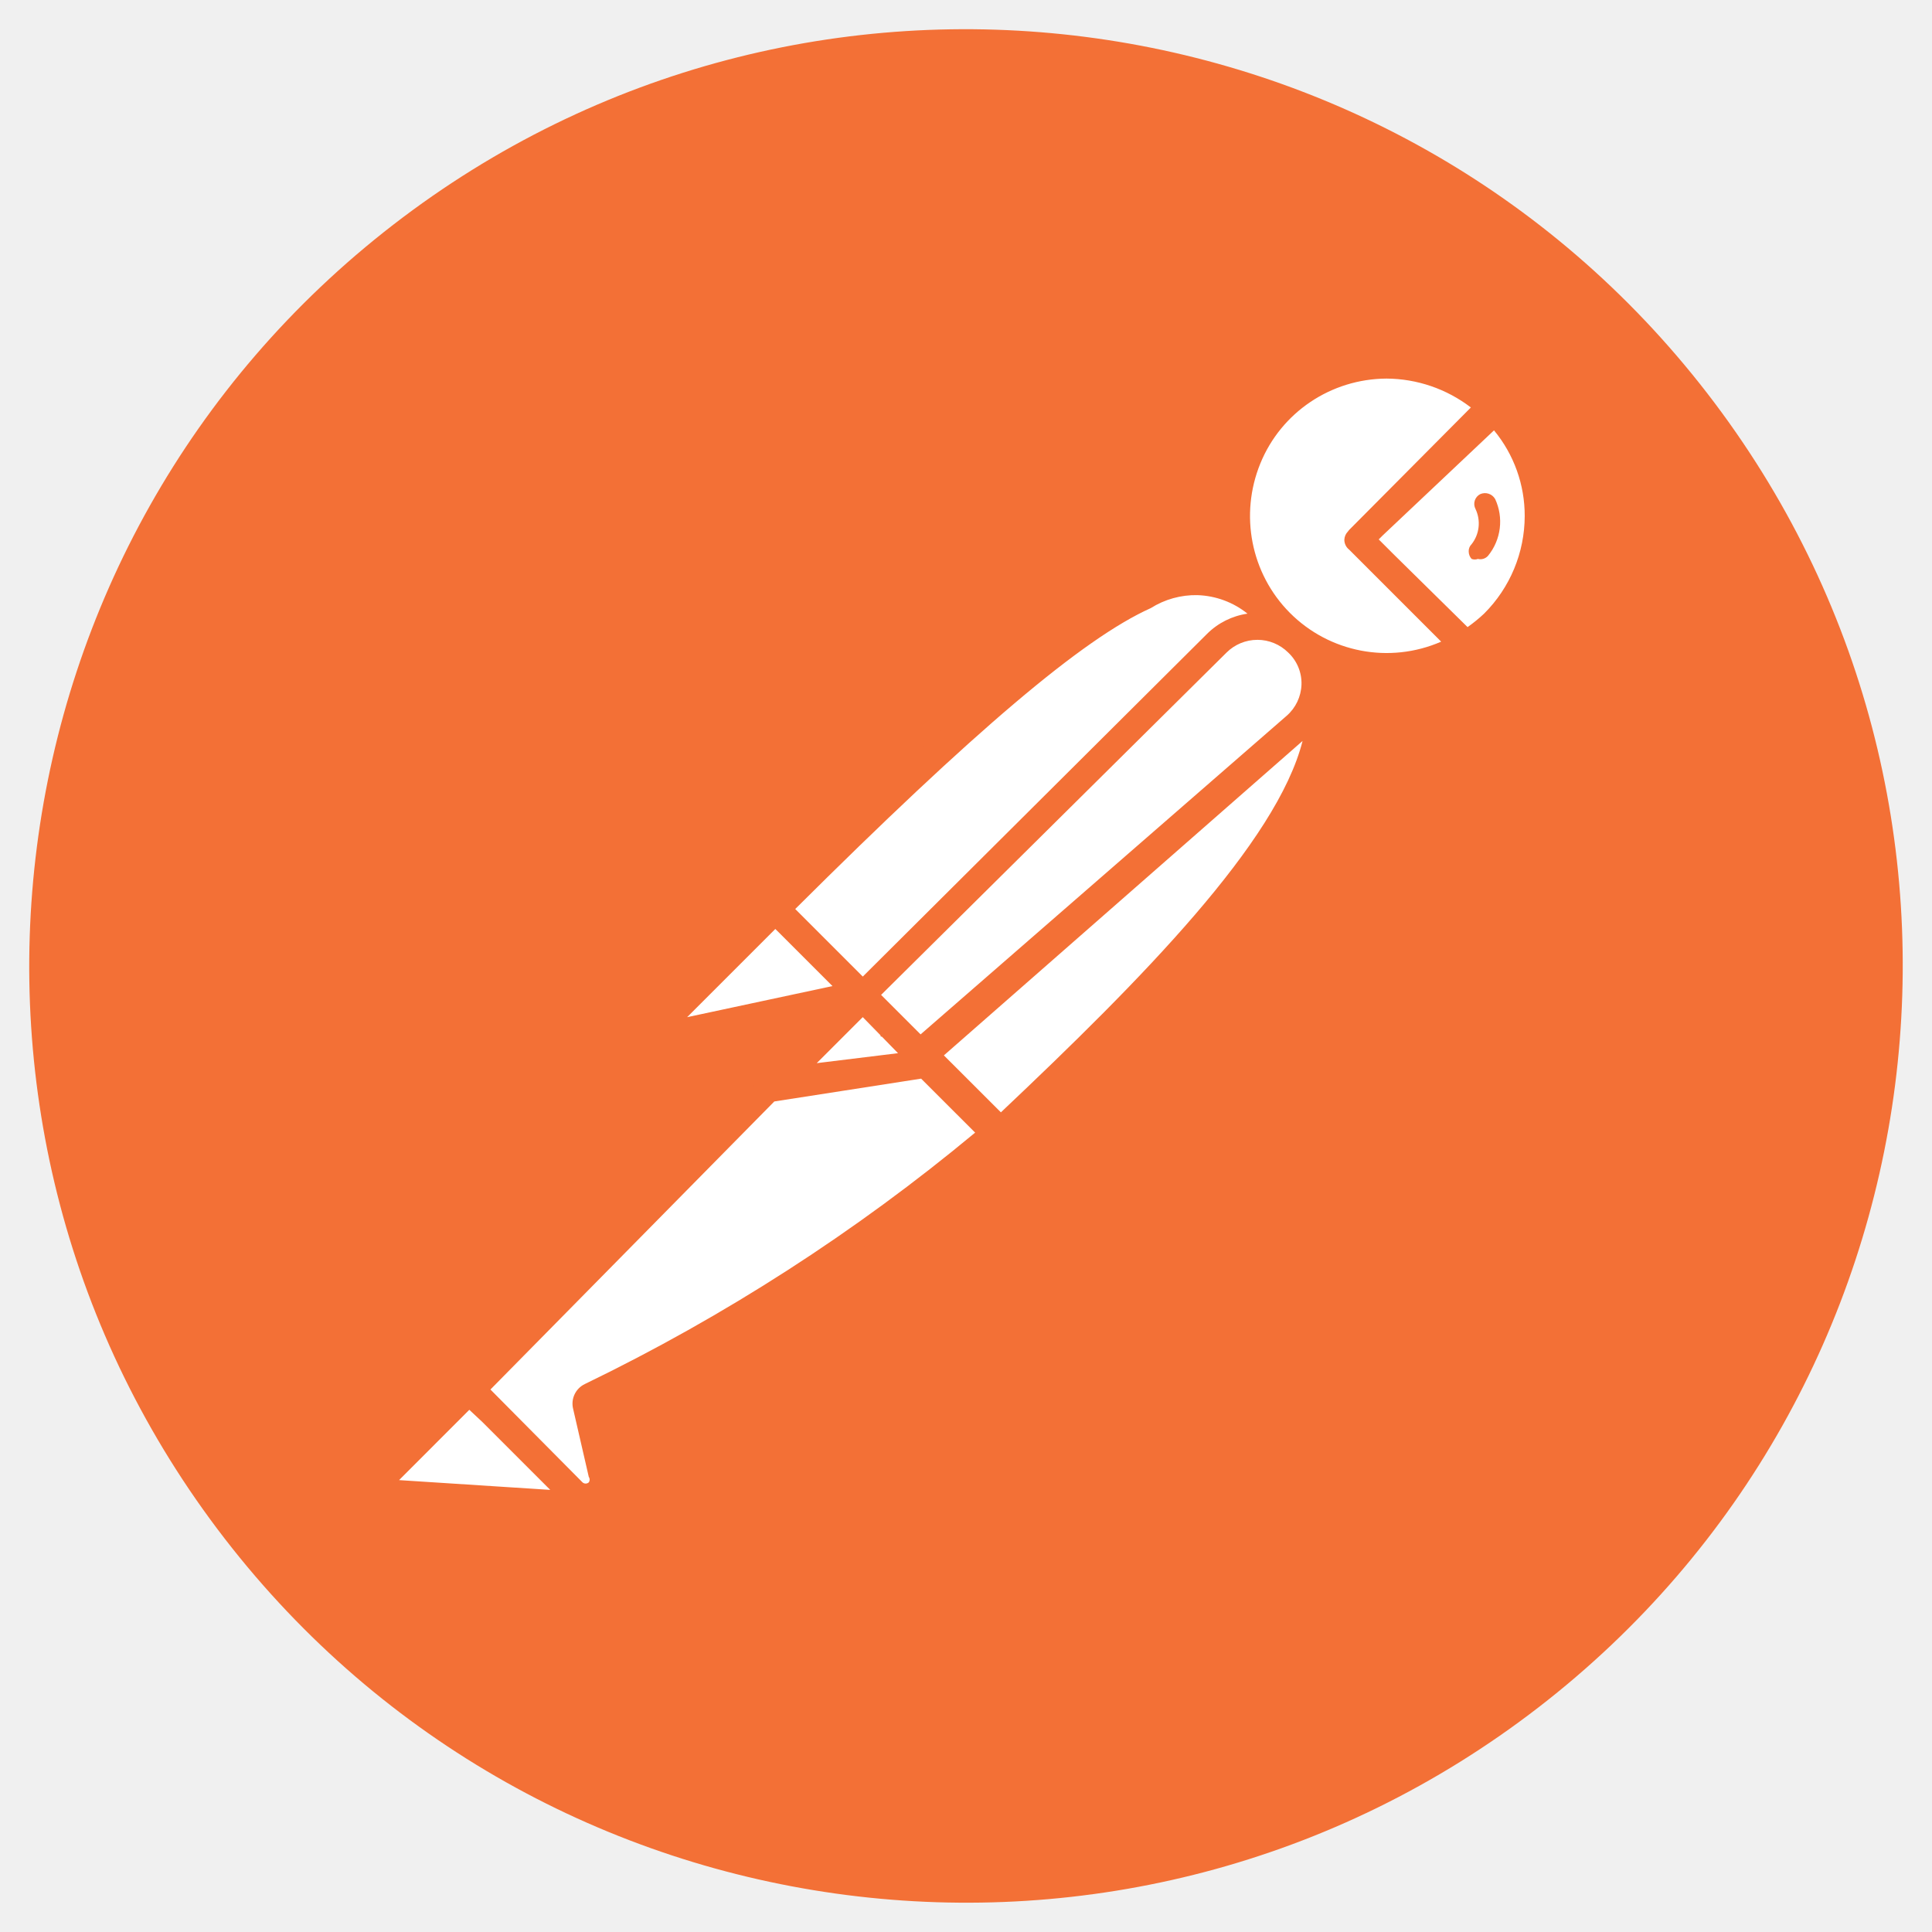
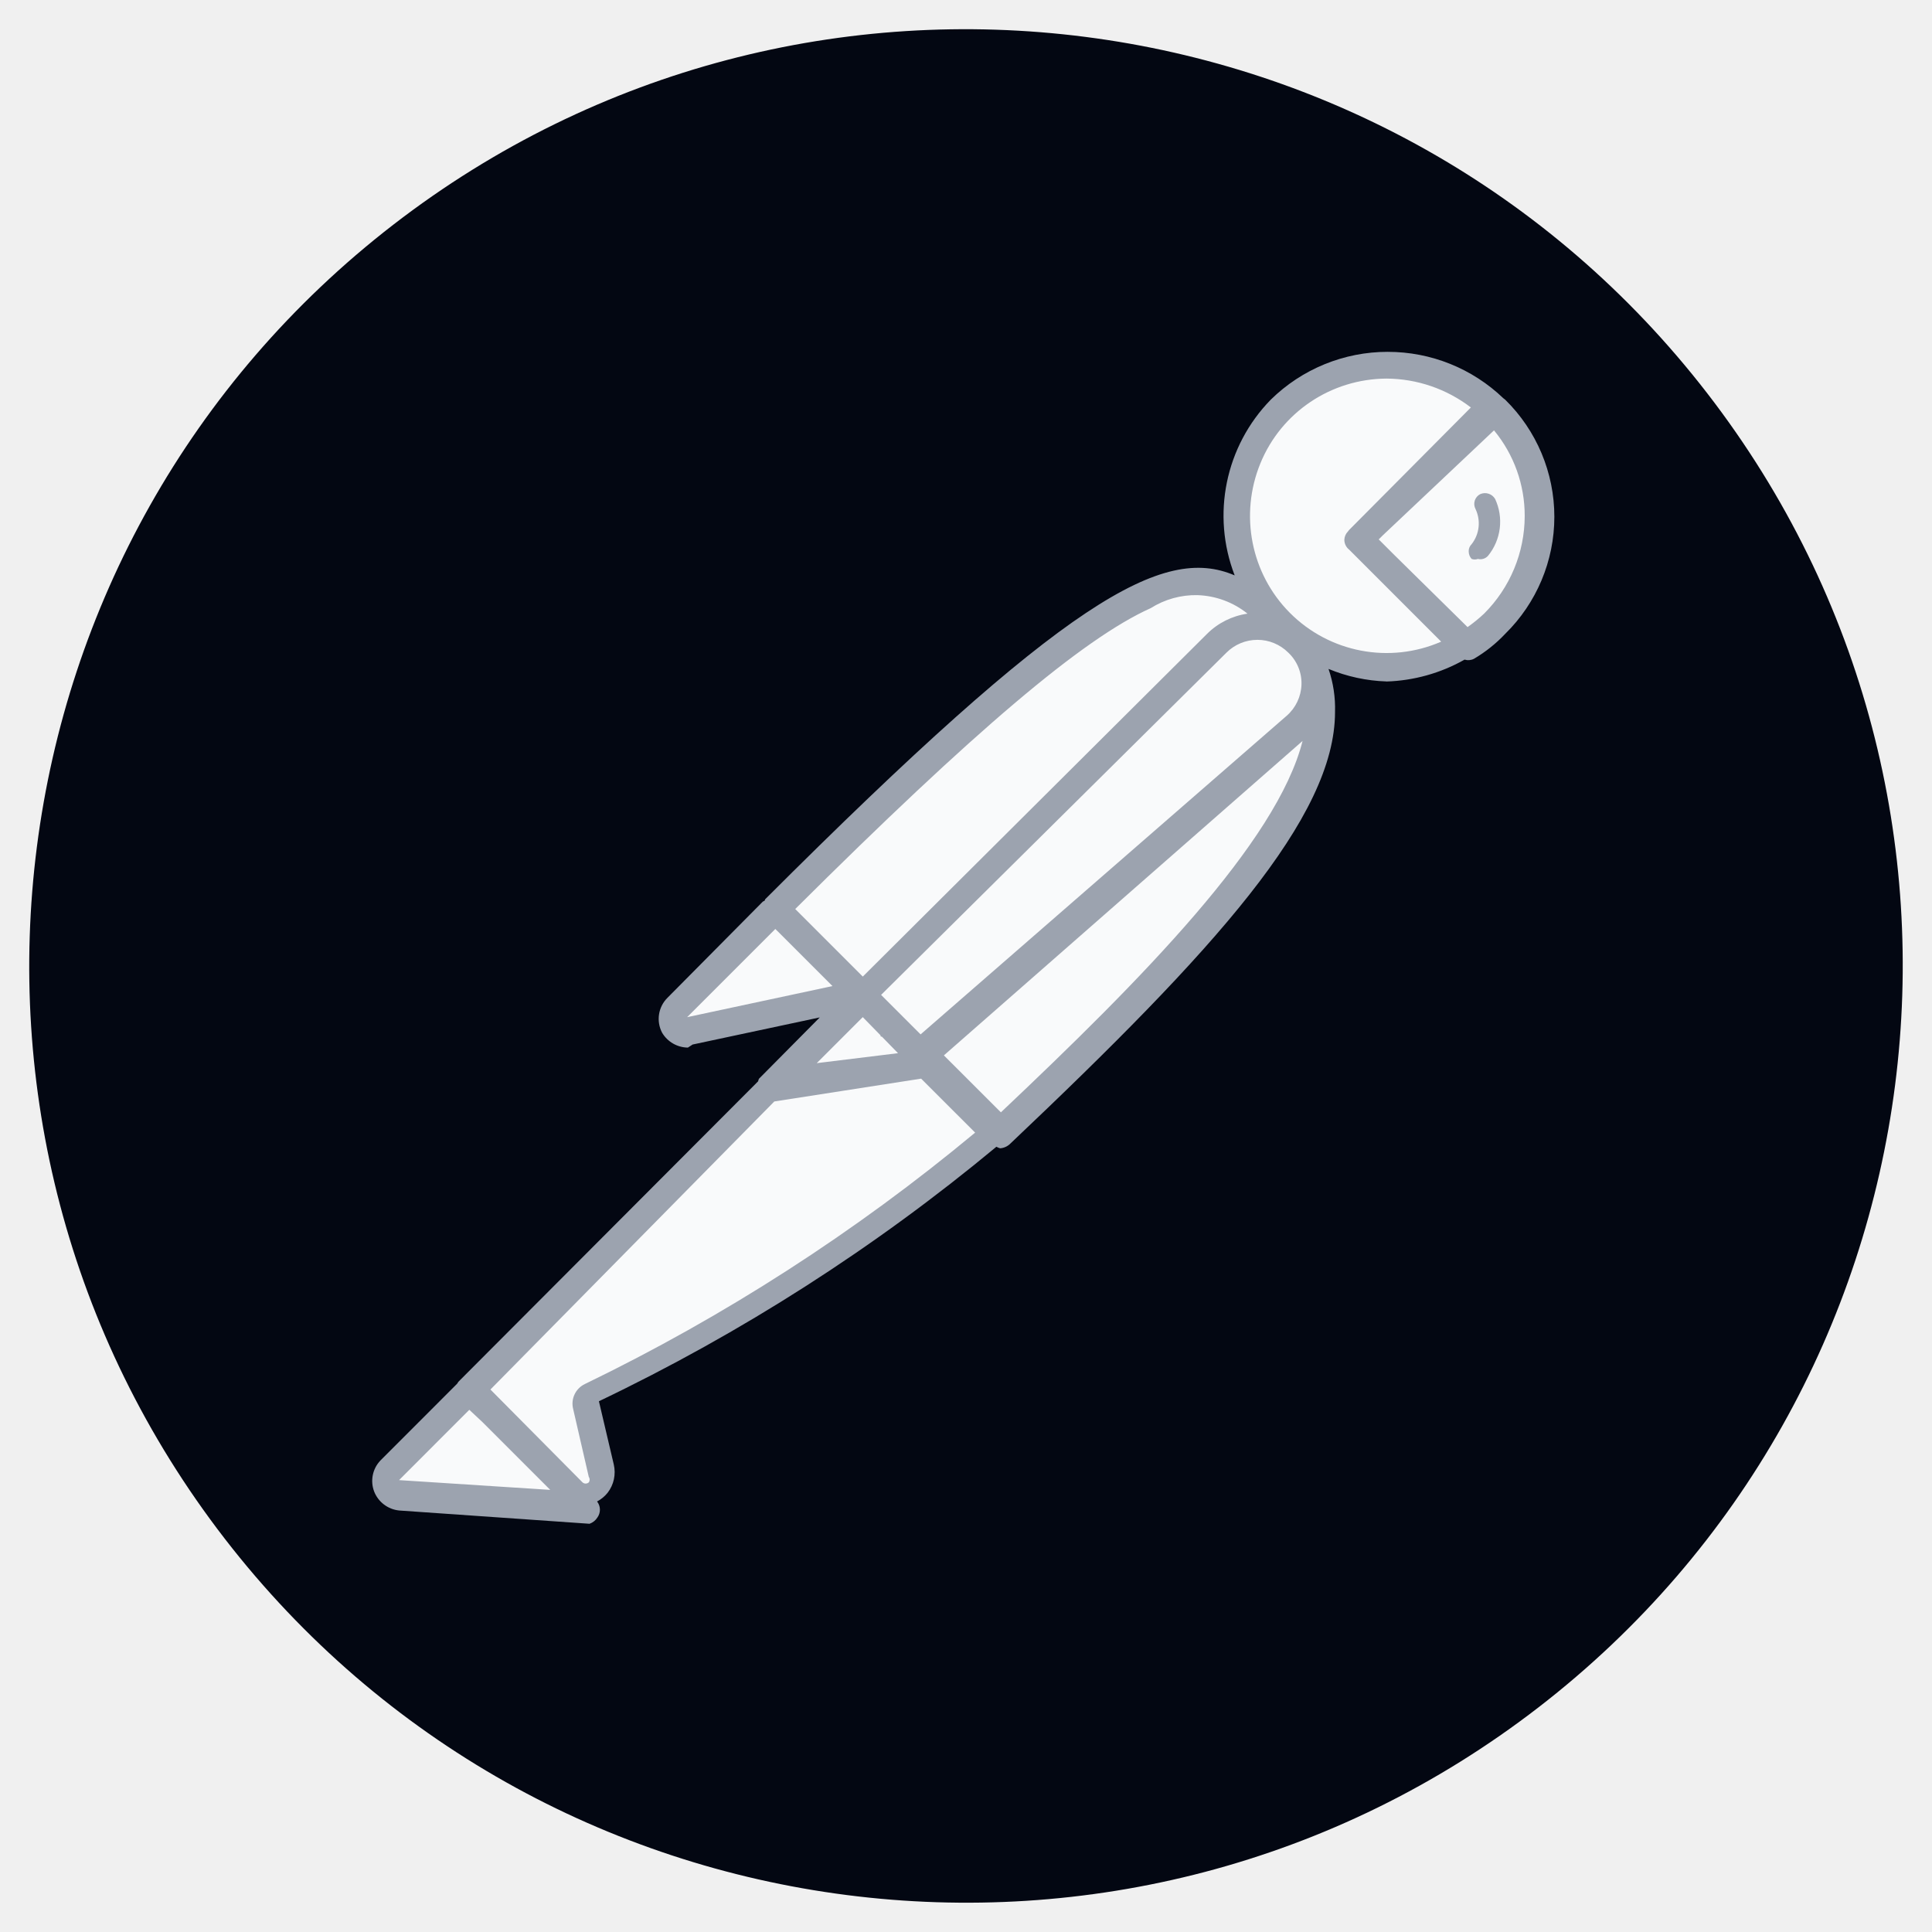
<svg xmlns="http://www.w3.org/2000/svg" viewBox="0 0 128 128">
-   <path fill="#f37036" d="M113.117 26.066C92.168-1.062 53.191-6.07 26.062 14.883c-27.125 20.953-32.128 59.93-11.175 87.055 20.957 27.124 59.937 32.124 87.058 11.167 27.114-20.953 32.118-59.918 11.172-87.039Zm0 0" />
-   <path fill="#fff" d="M91.078 24.164a10.038 10.038 0 0 0-5.781 2.426 10.028 10.028 0 0 0-1.54 13.465 10.028 10.028 0 0 0 13.276 2.715h.002v.001l.156.155a10.63 10.63 0 0 0 1.965-1.45A10.341 10.341 0 0 0 99 27.107v-.002l-8.844 8.789-.156-.155 8.844-8.793a10.038 10.038 0 0 0-7.766-2.78zM79.434 38.551c-4.24-.007-11.163 4.799-28.067 21.703l.084.086c-.092-.032-.185-.035-.185-.035l-6.364 6.308a1.035 1.035 0 0 0 .93 1.762l10.914-2.328a.307.307 0 0 0 .092-.17l.242.25-3.72 3.69h-.18l-22.086 22.26 7.086 6.824a1.254 1.254 0 0 0 1.476.149 1.327 1.327 0 0 0 .645-1.356l-1.035-4.5a.534.534 0 0 1 0-.62 117.285 117.285 0 0 0 26.738-17.583l-4.535-4.537.086-.014-2.69-2.689.172-.174.182.186-.094.091 7.137 7.293v-.003c13.68-12.954 23.39-23.367 20.865-30.375a3.83 3.83 0 0 0-1.107-2.208v.004a3.778 3.778 0 0 0-.483-.306c-.083-.088-.156-.178-.244-.264l-.066.066a3.778 3.778 0 0 0-.582-.29l.289-.292c-1.796-1.6-3.28-2.924-5.5-2.93zM30.94 92.21l-5.171 5.172v.004a1.03 1.03 0 0 0-.457 1.125 1.035 1.035 0 0 0 .921.789l12.672.875-7.965-7.965z" />
-   <path fill="#f37036" d="M91.95 23.31a11.047 11.047 0 0 0-7.759 3.17 10.988 10.988 0 0 0-2.39 11.641c-4.741-2.03-11.155 1.51-31.106 21.457a.932.932 0 0 0-.037.094 1.242 1.242 0 0 0-.119.062l-6.309 6.364a1.97 1.97 0 0 0-.363 2.324 2.012 2.012 0 0 0 1.707.984l.313-.203 8.424-1.797-4.03 4.067a.873.873 0 0 0-.054.166l-19.75 19.799a.798.798 0 0 0-.192.238l-5.086 5.09a1.967 1.967 0 0 0-.414 2.043 1.995 1.995 0 0 0 1.656 1.265l12.618.88a1.01 1.01 0 0 0 .52-.415.886.886 0 0 0 0-1.035l-.026-.025a2.243 2.243 0 0 0 .705-.58 2.237 2.237 0 0 0 .406-1.876l-.984-4.187a126.725 126.725 0 0 0 26.334-16.861 1.091 1.091 0 0 0 .248.103c.254-.019.492-.128.672-.308 13.55-12.83 21.515-21.622 21.515-28.602a8.03 8.03 0 0 0-.431-2.85 10.957 10.957 0 0 0 3.845.83l-.015.004a11.219 11.219 0 0 0 5.183-1.45.775.775 0 0 0 .004.001.835.835 0 0 0 .617-.055 9.398 9.398 0 0 0 2.07-1.652 10.873 10.873 0 0 0 3.258-7.758 10.873 10.873 0 0 0-3.257-7.758.93.93 0 0 0-.118-.091 11.045 11.045 0 0 0-7.656-3.078zm-.087 1.772a9.27 9.27 0 0 1 5.586 1.914l-8.068 8.117a.84.84 0 0 0-.076.098.83.83 0 0 0-.239.55.832.832 0 0 0 .313.65h.002l6.1 6.1a9.044 9.044 0 0 1-10.028-1.913c-2.586-2.6-3.336-6.504-1.953-9.891 1.383-3.39 4.68-5.605 8.363-5.625zm7.12 3.432a8.87 8.87 0 0 1 2.033 5.674 9.15 9.15 0 0 1-2.688 6.464 9.989 9.989 0 0 1-1.098.895L92.307 36.7l-.963-.963.265-.265 7.373-6.96zm-.366 4.193a.777.777 0 0 0-.55.031.731.731 0 0 0-.36.426.73.73 0 0 0 .05.559 2.226 2.226 0 0 1-.257 2.328.64.64 0 0 0-.195.488c.004.184.07.36.195.492a.58.58 0 0 0 .414 0 .68.68 0 0 0 .672-.207 3.573 3.573 0 0 0 .465-3.777v.004a.777.777 0 0 0-.434-.344zM79.34 39.43a5.584 5.584 0 0 1 3.31 1.226 4.756 4.756 0 0 0-2.681 1.34L57.162 64.701l-4.476-4.476c11.828-11.772 19.06-17.921 23.556-19.936a5.584 5.584 0 0 1 3.098-.86zm3.965 2.96a2.895 2.895 0 0 1 2.043.844 2.786 2.786 0 0 1 .879 2.121 2.869 2.869 0 0 1-.985 2.07l-24.25 21.106-2.617-2.617 22.887-22.68a2.895 2.895 0 0 1 2.043-.843zm2.994 6.698c-1.69 6.702-10.647 15.783-19.987 24.607l-3.777-3.773L86.3 49.088zM51.367 61.547l.274.27 3.513 3.513-9.63 2.06 5.843-5.843zm5.793 5.84.004.004 1.168 1.195a1.086 1.086 0 0 0 .018.084l.078.012.248.254.82.84-5.385.66 3.05-3.05zm3.867 4.076 3.578 3.576A126.992 126.992 0 0 1 38.75 91.695a1.44 1.44 0 0 0-.777 1.653l1.035 4.5a.31.31 0 0 1 0 .363.31.31 0 0 1-.414 0l-6.102-6.152L51.3 72.975l9.728-1.512zm-29.933 21.94.869.814 4.492 4.492-10.016-.648 4.655-4.659z" />
+   <path fill="#030712" d="M113.117 26.066C92.168-1.062 53.191-6.07 26.062 14.883c-27.125 20.953-32.128 59.93-11.175 87.055 20.957 27.124 59.937 32.124 87.058 11.167 27.114-20.953 32.118-59.918 11.172-87.039Zm0 0" />
+   <path fill="#f9fafb" d="M91.078 24.164a10.038 10.038 0 0 0-5.781 2.426 10.028 10.028 0 0 0-1.54 13.465 10.028 10.028 0 0 0 13.276 2.715h.002v.001l.156.155a10.63 10.63 0 0 0 1.965-1.45A10.341 10.341 0 0 0 99 27.107v-.002l-8.844 8.789-.156-.155 8.844-8.793a10.038 10.038 0 0 0-7.766-2.78zM79.434 38.551c-4.24-.007-11.163 4.799-28.067 21.703l.084.086c-.092-.032-.185-.035-.185-.035l-6.364 6.308a1.035 1.035 0 0 0 .93 1.762l10.914-2.328a.307.307 0 0 0 .092-.17l.242.25-3.72 3.69h-.18l-22.086 22.26 7.086 6.824a1.254 1.254 0 0 0 1.476.149 1.327 1.327 0 0 0 .645-1.356l-1.035-4.5a.534.534 0 0 1 0-.62 117.285 117.285 0 0 0 26.738-17.583l-4.535-4.537.086-.014-2.69-2.689.172-.174.182.186-.094.091 7.137 7.293v-.003c13.68-12.954 23.39-23.367 20.865-30.375a3.83 3.83 0 0 0-1.107-2.208v.004a3.778 3.778 0 0 0-.483-.306c-.083-.088-.156-.178-.244-.264l-.066.066a3.778 3.778 0 0 0-.582-.29l.289-.292c-1.796-1.6-3.28-2.924-5.5-2.93zM30.94 92.21l-5.171 5.172v.004a1.03 1.03 0 0 0-.457 1.125 1.035 1.035 0 0 0 .921.789l12.672.875-7.965-7.965z" />
+   <path fill="#9ca3af" d="M91.95 23.31a11.047 11.047 0 0 0-7.759 3.17 10.988 10.988 0 0 0-2.39 11.641c-4.741-2.03-11.155 1.51-31.106 21.457a.932.932 0 0 0-.037.094 1.242 1.242 0 0 0-.119.062l-6.309 6.364a1.97 1.97 0 0 0-.363 2.324 2.012 2.012 0 0 0 1.707.984l.313-.203 8.424-1.797-4.03 4.067a.873.873 0 0 0-.054.166l-19.75 19.799a.798.798 0 0 0-.192.238l-5.086 5.09a1.967 1.967 0 0 0-.414 2.043 1.995 1.995 0 0 0 1.656 1.265l12.618.88a1.01 1.01 0 0 0 .52-.415.886.886 0 0 0 0-1.035l-.026-.025a2.243 2.243 0 0 0 .705-.58 2.237 2.237 0 0 0 .406-1.876l-.984-4.187a126.725 126.725 0 0 0 26.334-16.861 1.091 1.091 0 0 0 .248.103c.254-.019.492-.128.672-.308 13.55-12.83 21.515-21.622 21.515-28.602a8.03 8.03 0 0 0-.431-2.85 10.957 10.957 0 0 0 3.845.83l-.015.004a11.219 11.219 0 0 0 5.183-1.45.775.775 0 0 0 .004.001.835.835 0 0 0 .617-.055 9.398 9.398 0 0 0 2.07-1.652 10.873 10.873 0 0 0 3.258-7.758 10.873 10.873 0 0 0-3.257-7.758.93.93 0 0 0-.118-.091 11.045 11.045 0 0 0-7.656-3.078zm-.087 1.772a9.27 9.27 0 0 1 5.586 1.914l-8.068 8.117a.84.84 0 0 0-.076.098.83.83 0 0 0-.239.55.832.832 0 0 0 .313.65h.002l6.1 6.1a9.044 9.044 0 0 1-10.028-1.913c-2.586-2.6-3.336-6.504-1.953-9.891 1.383-3.39 4.68-5.605 8.363-5.625zm7.12 3.432a8.87 8.87 0 0 1 2.033 5.674 9.15 9.15 0 0 1-2.688 6.464 9.989 9.989 0 0 1-1.098.895L92.307 36.7l-.963-.963.265-.265 7.373-6.96zm-.366 4.193a.777.777 0 0 0-.55.031.731.731 0 0 0-.36.426.73.73 0 0 0 .05.559 2.226 2.226 0 0 1-.257 2.328.64.64 0 0 0-.195.488c.004.184.07.36.195.492a.58.58 0 0 0 .414 0 .68.68 0 0 0 .672-.207 3.573 3.573 0 0 0 .465-3.777v.004a.777.777 0 0 0-.434-.344zM79.34 39.43a5.584 5.584 0 0 1 3.31 1.226 4.756 4.756 0 0 0-2.681 1.34L57.162 64.701l-4.476-4.476c11.828-11.772 19.06-17.921 23.556-19.936a5.584 5.584 0 0 1 3.098-.86zm3.965 2.96a2.895 2.895 0 0 1 2.043.844 2.786 2.786 0 0 1 .879 2.121 2.869 2.869 0 0 1-.985 2.07l-24.25 21.106-2.617-2.617 22.887-22.68a2.895 2.895 0 0 1 2.043-.843zm2.994 6.698c-1.69 6.702-10.647 15.783-19.987 24.607l-3.777-3.773L86.3 49.088zM51.367 61.547l.274.27 3.513 3.513-9.63 2.06 5.843-5.843zm5.793 5.84.004.004 1.168 1.195a1.086 1.086 0 0 0 .018.084l.078.012.248.254.82.84-5.385.66 3.05-3.05zm3.867 4.076 3.578 3.576A126.992 126.992 0 0 1 38.75 91.695a1.44 1.44 0 0 0-.777 1.653l1.035 4.5a.31.31 0 0 1 0 .363.31.31 0 0 1-.414 0l-6.102-6.152L51.3 72.975l9.728-1.512zm-29.933 21.94.869.814 4.492 4.492-10.016-.648 4.655-4.659z" />
</svg>
